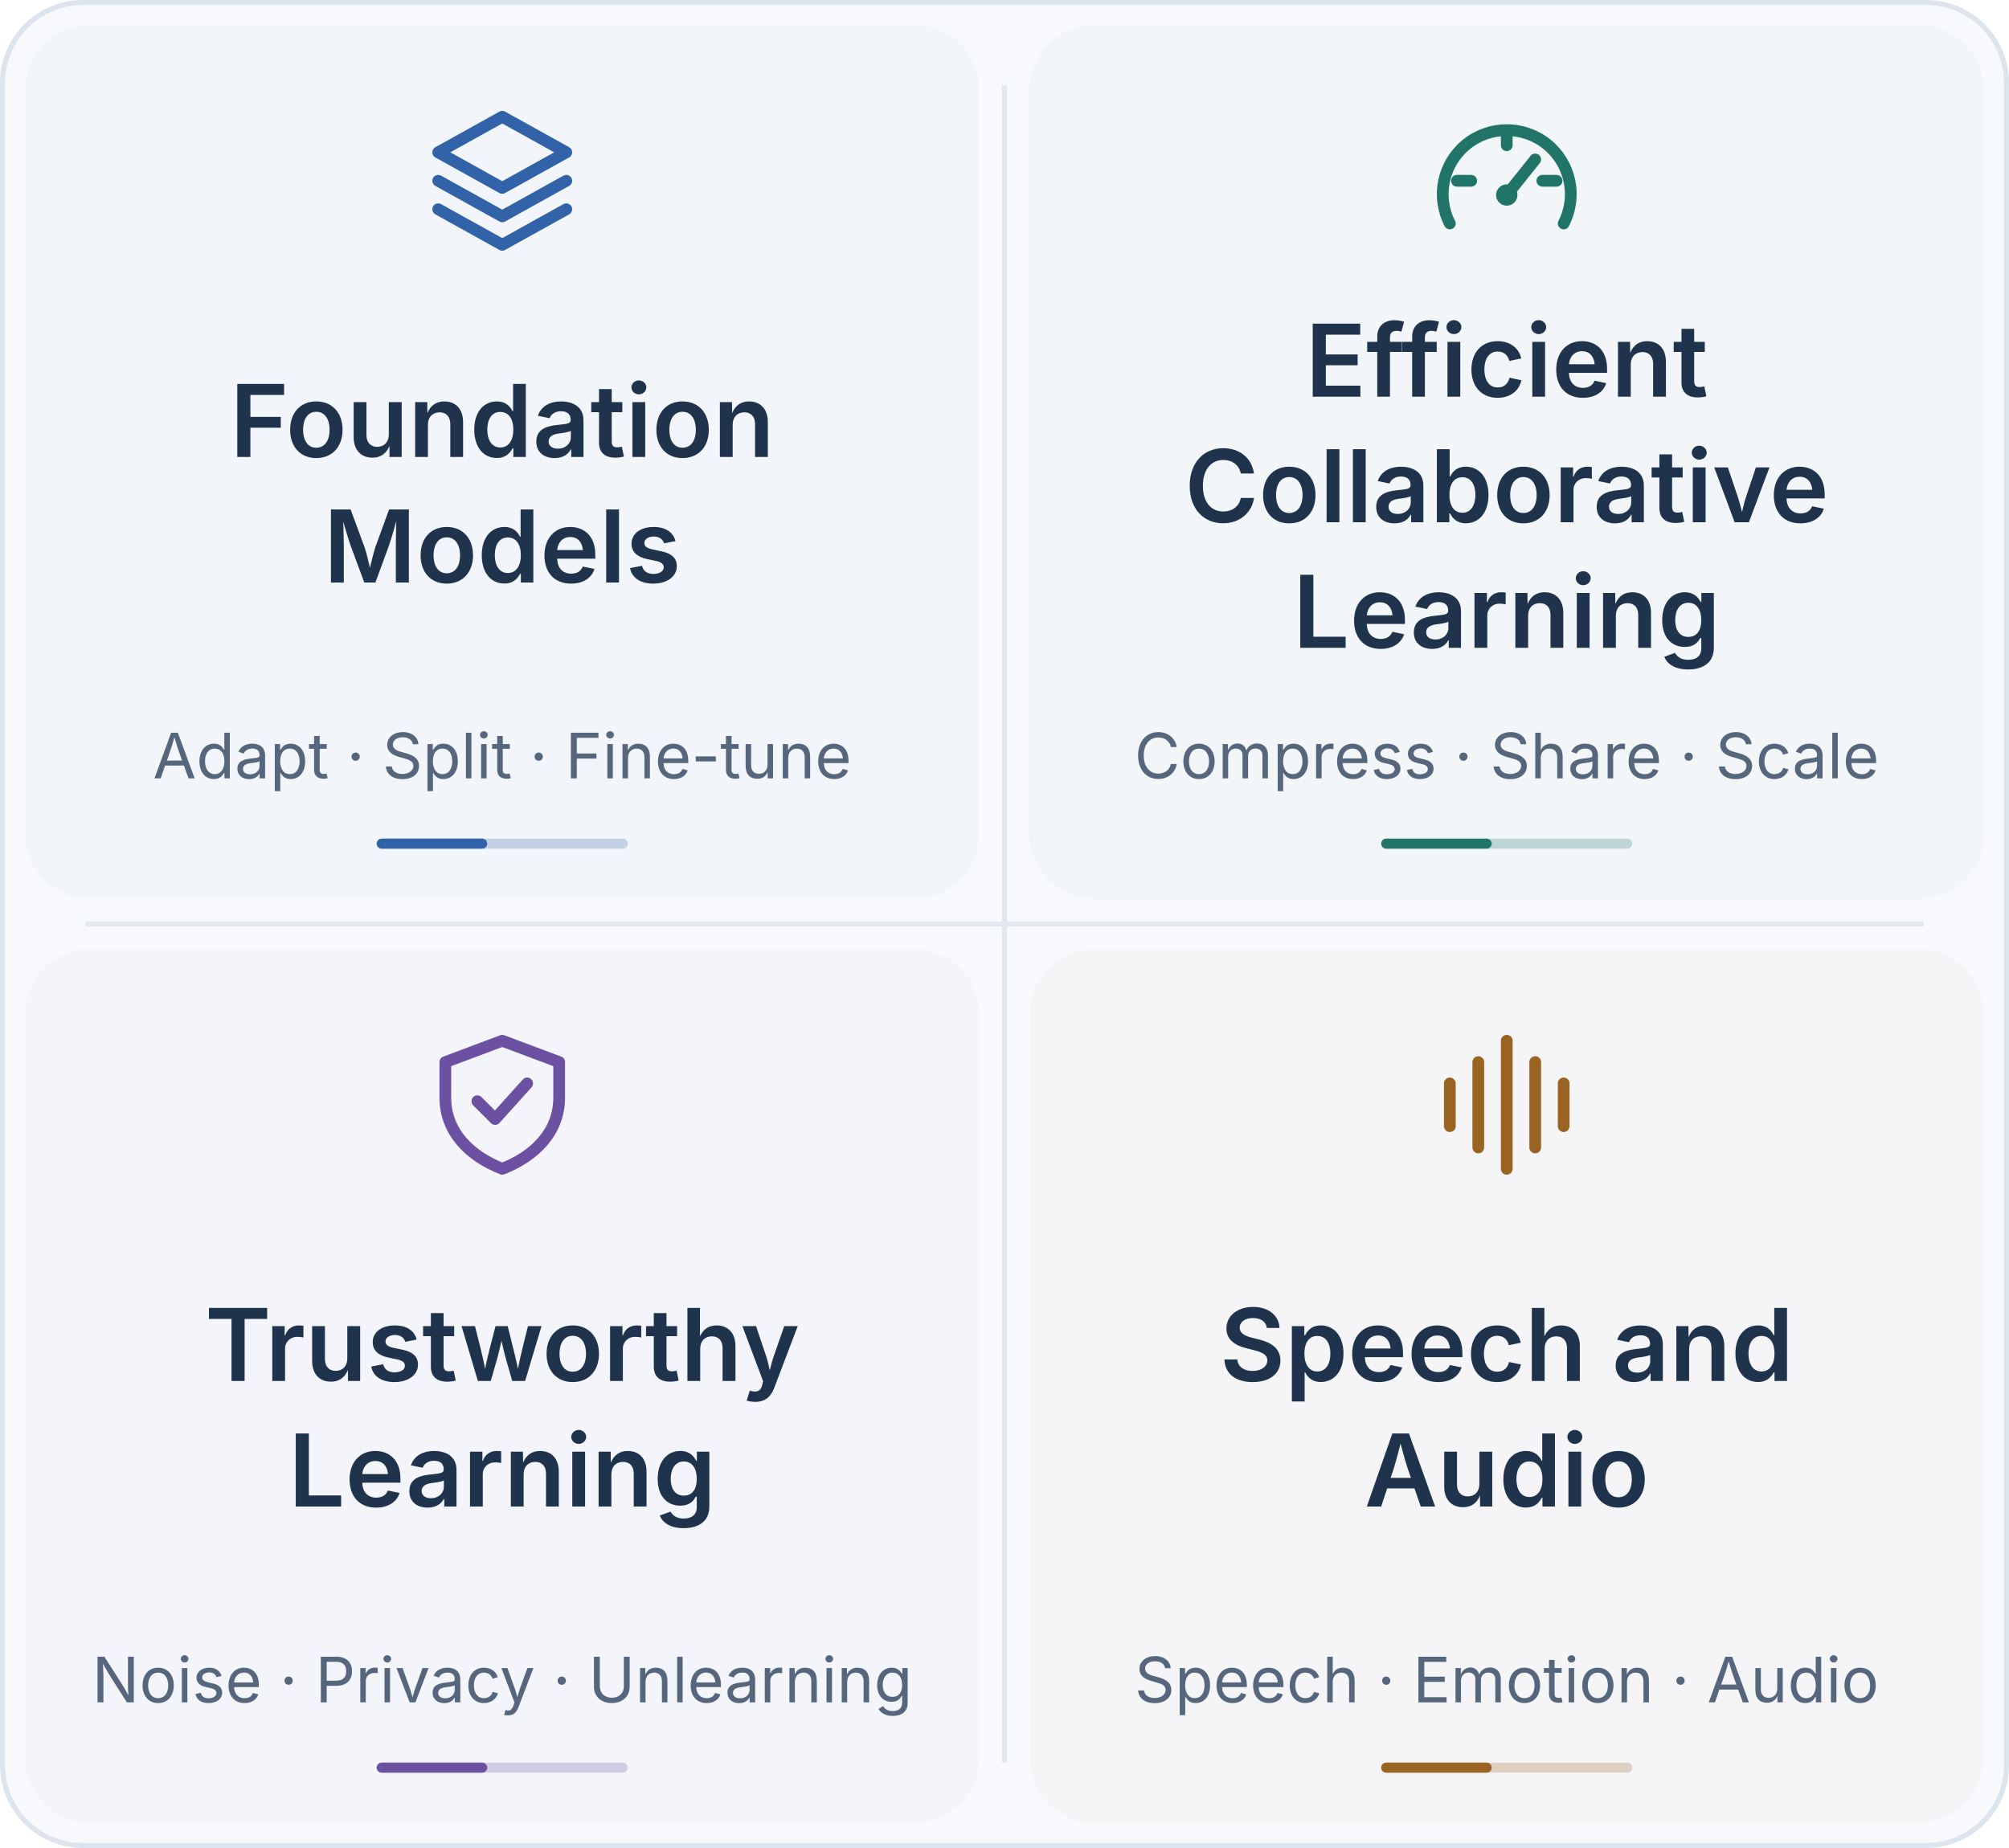
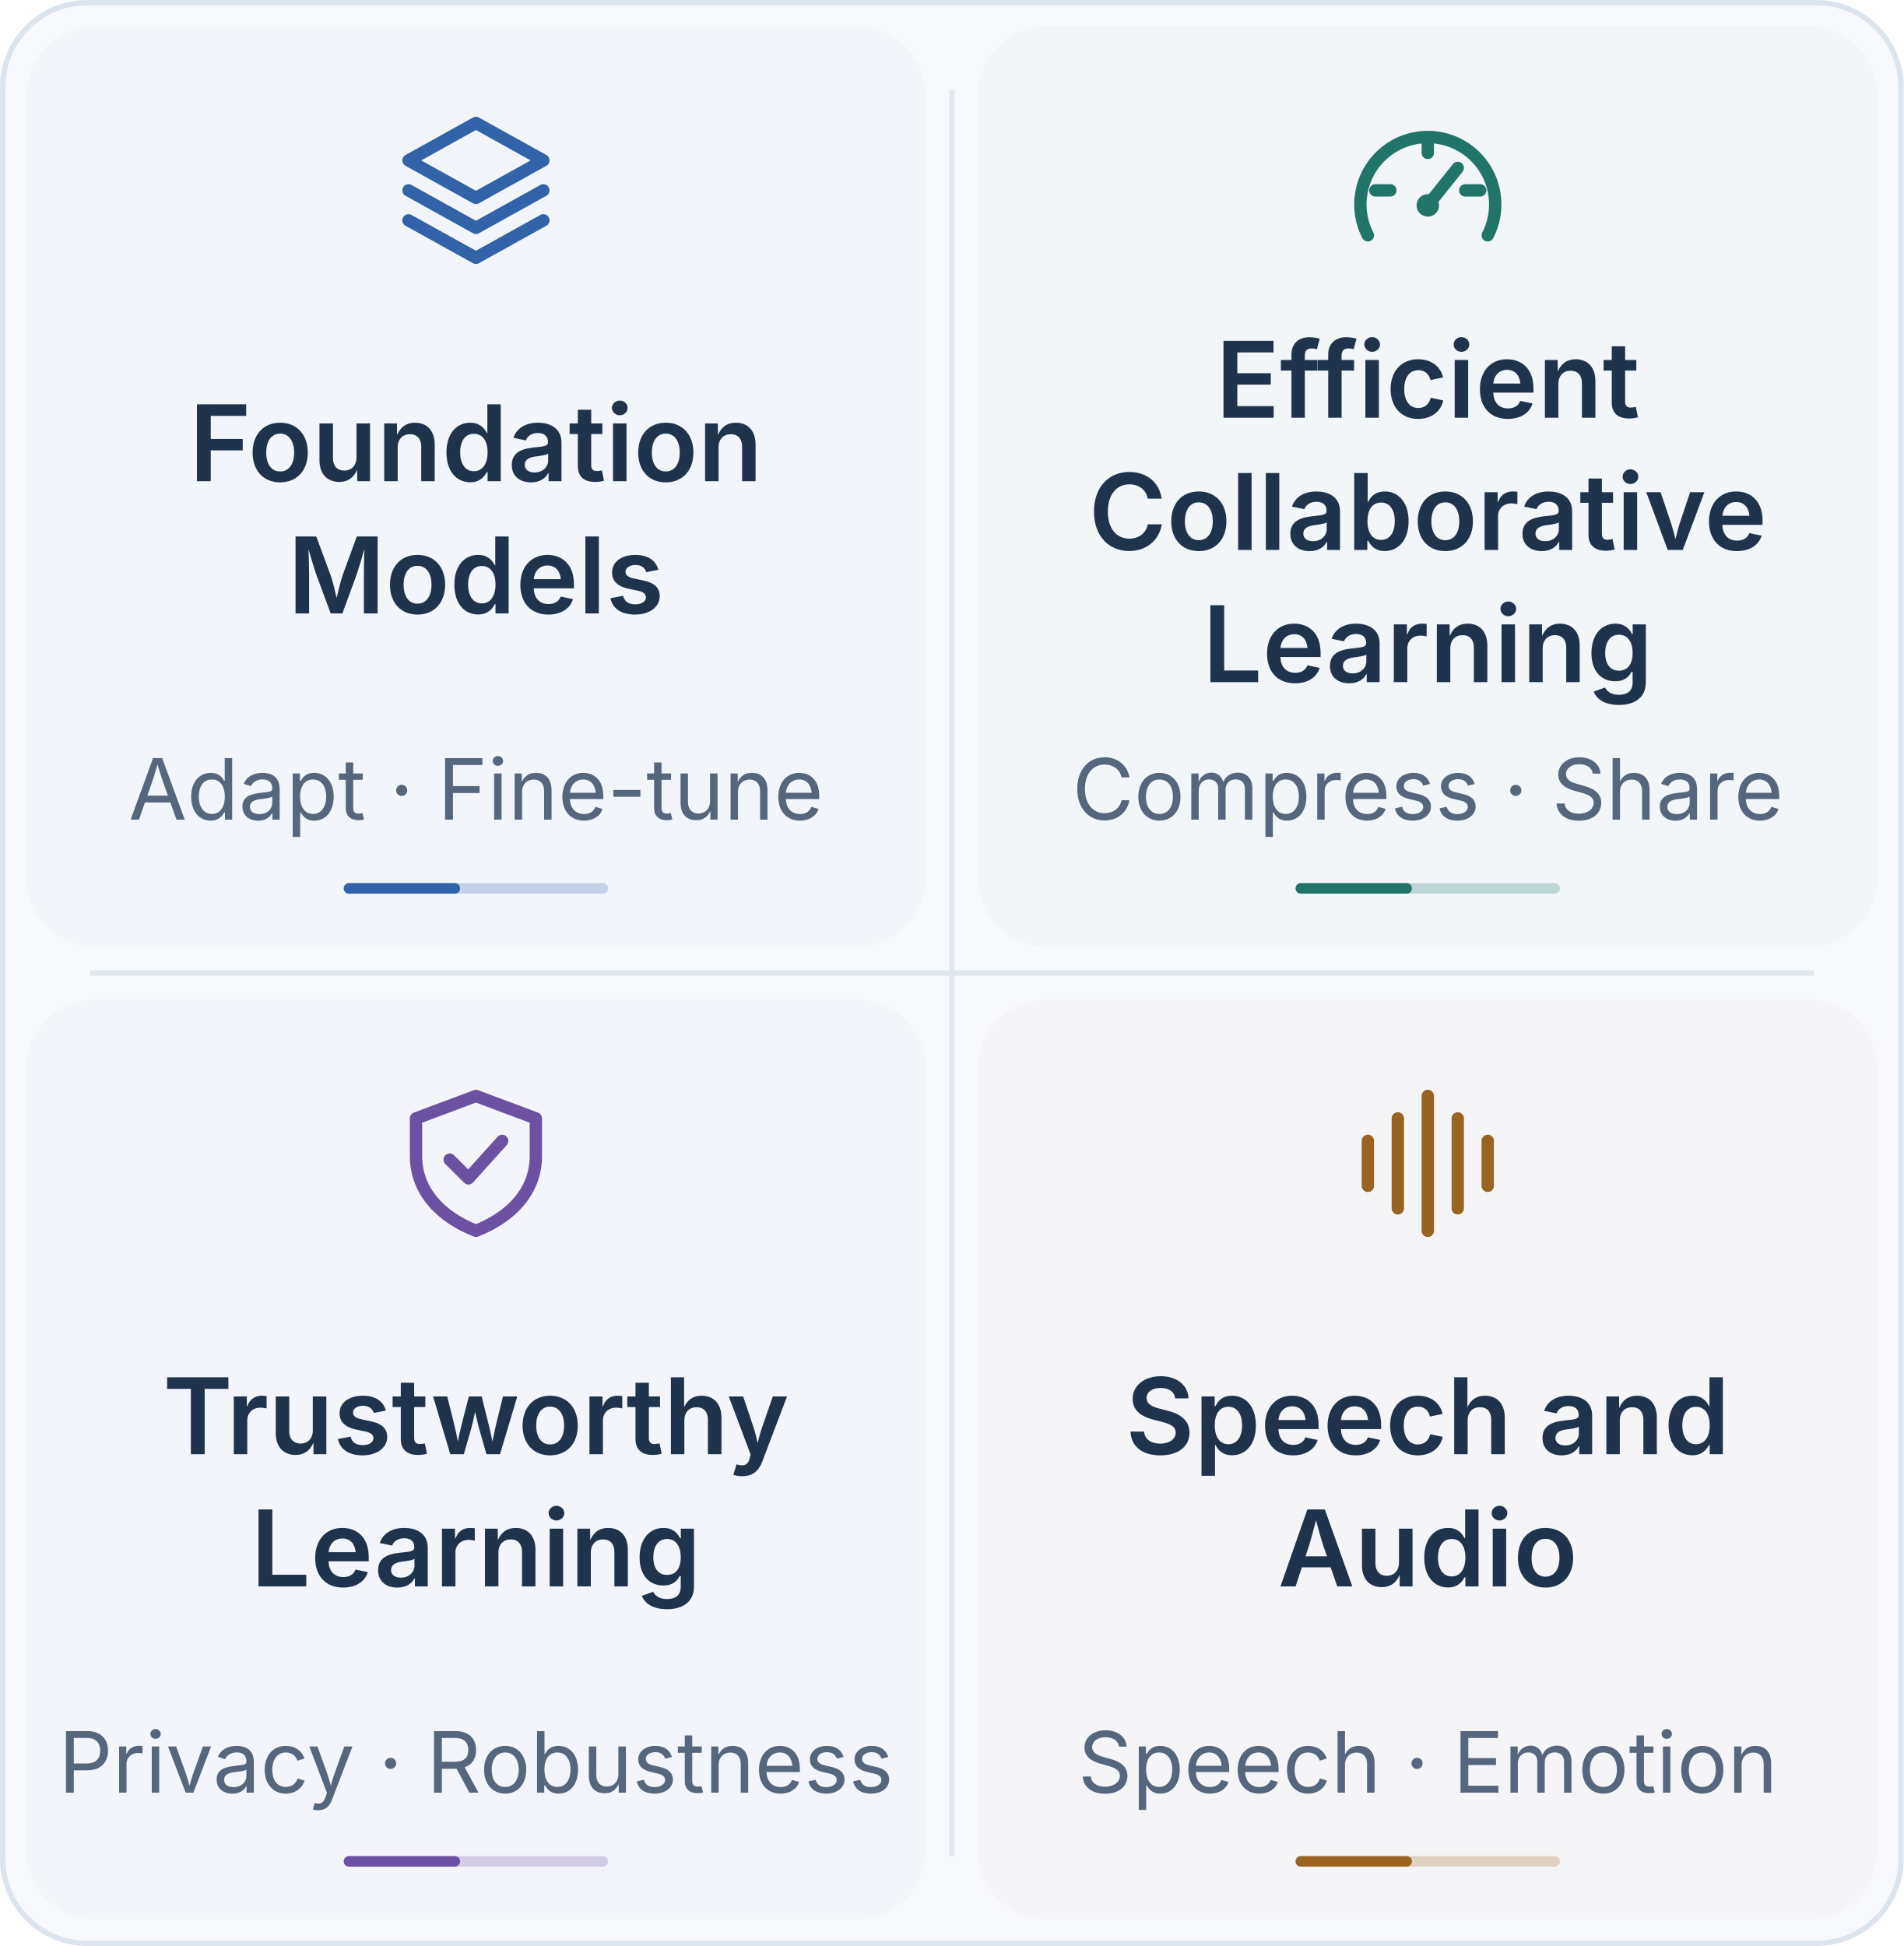
- <svg xmlns="http://www.w3.org/2000/svg" width="400" height="368" viewBox="0 0 400 368" role="img" aria-labelledby="title desc">
+ <svg xmlns="http://www.w3.org/2000/svg" width="360" height="368" viewBox="0 0 360 368" role="img" aria-labelledby="title desc">
  <style>
text{font-family:Inter,system-ui,-apple-system,Segoe UI,sans-serif;text-anchor:middle}
.wash{opacity:.025;animation:highlight 12s ease-in-out infinite}
.signal{stroke-dasharray:20 100;animation:signal 12s ease-in-out infinite}
@keyframes highlight{0%,22%,100%{opacity:.025}8%,15%{opacity:.12}}
@keyframes signal{0%{stroke-dashoffset:24;opacity:0}5%{opacity:1}20%{stroke-dashoffset:-100;opacity:0}100%{stroke-dashoffset:-100;opacity:0}}
@media(prefers-reduced-motion:reduce){.wash{animation:none;opacity:.04}.signal{animation:none;stroke-dasharray:none;opacity:.35}}

</style>
-   <rect x=".5" y=".5" width="399" height="367" rx="16" fill="#f7f9fc" stroke="#dce4ee" />
+   <rect x=".5" y=".5" width="359" height="367" rx="16" fill="#f7f9fc" stroke="#dce4ee" />
  <g fill="none" stroke="#dce4ee" opacity=".8">
-     <path d="M200 17v334M17 184h366" />
+     <path d="M180 17v334M17 184h326" />
  </g>
  <g transform="translate(0 0)">
-     <rect class="wash" x="5" y="5" width="190" height="174" rx="13" fill="#3263a8" style="animation-delay:-12s" />
-     <g transform="translate(83.0 19) scale(1.4167)" color="#3263a8" fill="none" stroke="#3263a8" stroke-width="1.65" stroke-linecap="round" stroke-linejoin="round">
+     <rect class="wash" x="5" y="5" width="170" height="174" rx="13" fill="#3263a8" style="animation-delay:-12s" />
+     <g transform="translate(73.0 19) scale(1.4167)" color="#3263a8" fill="none" stroke="#3263a8" stroke-width="1.65" stroke-linecap="round" stroke-linejoin="round">
      <path d="m12 3 9 5-9 5-9-5ZM3 12l9 5 9-5M3 16l9 5 9-5" />
    </g>
-     <text x="100.0" y="91" font-size="20" font-weight="620" fill="#20334d">Foundation</text>
-     <text x="100.0" y="116" font-size="20" font-weight="620" fill="#20334d">Models</text>
-     <text x="100.0" y="155" fill="#56677d" font-size="12.5">Adapt · Split · Fine-tune</text>
-     <path d="M76.0 168h48" stroke="#3263a8" stroke-width="2" stroke-linecap="round" opacity=".25" />
-     <path class="signal" d="M76.0 168h48" pathLength="100" stroke="#3263a8" stroke-width="2" stroke-linecap="round" style="animation-delay:-12s" />
+     <text x="90.0" y="91" font-size="20" font-weight="620" fill="#20334d">Foundation</text>
+     <text x="90.0" y="116" font-size="20" font-weight="620" fill="#20334d">Models</text>
+     <text x="90.0" y="155" fill="#56677d" font-size="16">Adapt · Fine-tune</text>
+     <path d="M66.0 168h48" stroke="#3263a8" stroke-width="2" stroke-linecap="round" opacity=".25" />
+     <path class="signal" d="M66.0 168h48" pathLength="100" stroke="#3263a8" stroke-width="2" stroke-linecap="round" style="animation-delay:-12s" />
  </g>
-   <g transform="translate(200 0)">
-     <rect class="wash" x="5" y="5" width="190" height="174" rx="13" fill="#217568" style="animation-delay:-9s" />
-     <g transform="translate(83.0 19) scale(1.4167)" color="#217568" fill="none" stroke="#217568" stroke-width="1.65" stroke-linecap="round" stroke-linejoin="round">
+   <g transform="translate(180 0)">
+     <rect class="wash" x="5" y="5" width="170" height="174" rx="13" fill="#217568" style="animation-delay:-9s" />
+     <g transform="translate(73.0 19) scale(1.4167)" color="#217568" fill="none" stroke="#217568" stroke-width="1.65" stroke-linecap="round" stroke-linejoin="round">
      <path d="M4 18a9 9 0 1 1 16 0M5 12h2M12 5v2M17 12h2M12 14l4-5" />
      <circle cx="12" cy="14" r="1.5" fill="currentColor" stroke="none" />
    </g>
-     <text x="100.0" y="79" font-size="20" font-weight="620" fill="#20334d">Efficient</text>
-     <text x="100.0" y="104" font-size="20" font-weight="620" fill="#20334d">Collaborative</text>
-     <text x="100.0" y="129" font-size="20" font-weight="620" fill="#20334d">Learning</text>
-     <text x="100.0" y="155" fill="#56677d" font-size="12.5">Compress · Share · Scale</text>
-     <path d="M76.0 168h48" stroke="#217568" stroke-width="2" stroke-linecap="round" opacity=".25" />
-     <path class="signal" d="M76.0 168h48" pathLength="100" stroke="#217568" stroke-width="2" stroke-linecap="round" style="animation-delay:-9s" />
+     <text x="90.0" y="79" font-size="20" font-weight="620" fill="#20334d">Efficient</text>
+     <text x="90.0" y="104" font-size="20" font-weight="620" fill="#20334d">Collaborative</text>
+     <text x="90.0" y="129" font-size="20" font-weight="620" fill="#20334d">Learning</text>
+     <text x="90.0" y="155" fill="#56677d" font-size="16">Compress · Share</text>
+     <path d="M66.0 168h48" stroke="#217568" stroke-width="2" stroke-linecap="round" opacity=".25" />
+     <path class="signal" d="M66.0 168h48" pathLength="100" stroke="#217568" stroke-width="2" stroke-linecap="round" style="animation-delay:-9s" />
  </g>
  <g transform="translate(0 184)">
-     <rect class="wash" x="5" y="5" width="190" height="174" rx="13" fill="#6c50a2" style="animation-delay:-6s" />
-     <g transform="translate(83.0 19) scale(1.4167)" color="#6c50a2" fill="none" stroke="#6c50a2" stroke-width="1.65" stroke-linecap="round" stroke-linejoin="round">
+     <rect class="wash" x="5" y="5" width="170" height="174" rx="13" fill="#6c50a2" style="animation-delay:-6s" />
+     <g transform="translate(73.0 19) scale(1.4167)" color="#6c50a2" fill="none" stroke="#6c50a2" stroke-width="1.65" stroke-linecap="round" stroke-linejoin="round">
      <path d="m12 3 8 3v5c0 4.8-3.4 8.2-8 10-4.6-1.8-8-5.2-8-10V6ZM8.5 11.5l2.5 2.5 4.5-5" />
    </g>
-     <text x="100.0" y="91" font-size="20" font-weight="620" fill="#20334d">Trustworthy</text>
-     <text x="100.0" y="116" font-size="20" font-weight="620" fill="#20334d">Learning</text>
-     <text x="100.0" y="155" fill="#56677d" font-size="12.5">Noise · Privacy · Unlearning</text>
-     <path d="M76.0 168h48" stroke="#6c50a2" stroke-width="2" stroke-linecap="round" opacity=".25" />
-     <path class="signal" d="M76.0 168h48" pathLength="100" stroke="#6c50a2" stroke-width="2" stroke-linecap="round" style="animation-delay:-6s" />
+     <text x="90.0" y="91" font-size="20" font-weight="620" fill="#20334d">Trustworthy</text>
+     <text x="90.0" y="116" font-size="20" font-weight="620" fill="#20334d">Learning</text>
+     <text x="90.0" y="155" fill="#56677d" font-size="16">Privacy · Robustness</text>
+     <path d="M66.0 168h48" stroke="#6c50a2" stroke-width="2" stroke-linecap="round" opacity=".25" />
+     <path class="signal" d="M66.0 168h48" pathLength="100" stroke="#6c50a2" stroke-width="2" stroke-linecap="round" style="animation-delay:-6s" />
  </g>
-   <g transform="translate(200 184)">
-     <rect class="wash" x="5" y="5" width="190" height="174" rx="13" fill="#996321" style="animation-delay:-3s" />
-     <g transform="translate(83.0 19) scale(1.4167)" color="#996321" fill="none" stroke="#996321" stroke-width="1.65" stroke-linecap="round" stroke-linejoin="round">
+   <g transform="translate(180 184)">
+     <rect class="wash" x="5" y="5" width="170" height="174" rx="13" fill="#996321" style="animation-delay:-3s" />
+     <g transform="translate(73.0 19) scale(1.4167)" color="#996321" fill="none" stroke="#996321" stroke-width="1.65" stroke-linecap="round" stroke-linejoin="round">
      <path d="M4 9v6M8 6v12M12 3v18M16 6v12M20 9v6" />
    </g>
-     <text x="100.0" y="91" font-size="20" font-weight="620" fill="#20334d">Speech and</text>
-     <text x="100.0" y="116" font-size="20" font-weight="620" fill="#20334d">Audio</text>
-     <text x="100.0" y="155" fill="#56677d" font-size="12.5">Speech · Emotion · Audio</text>
-     <path d="M76.0 168h48" stroke="#996321" stroke-width="2" stroke-linecap="round" opacity=".25" />
-     <path class="signal" d="M76.0 168h48" pathLength="100" stroke="#996321" stroke-width="2" stroke-linecap="round" style="animation-delay:-3s" />
+     <text x="90.0" y="91" font-size="20" font-weight="620" fill="#20334d">Speech and</text>
+     <text x="90.0" y="116" font-size="20" font-weight="620" fill="#20334d">Audio</text>
+     <text x="90.0" y="155" fill="#56677d" font-size="16">Speech · Emotion</text>
+     <path d="M66.0 168h48" stroke="#996321" stroke-width="2" stroke-linecap="round" opacity=".25" />
+     <path class="signal" d="M66.0 168h48" pathLength="100" stroke="#996321" stroke-width="2" stroke-linecap="round" style="animation-delay:-3s" />
  </g>
</svg>
